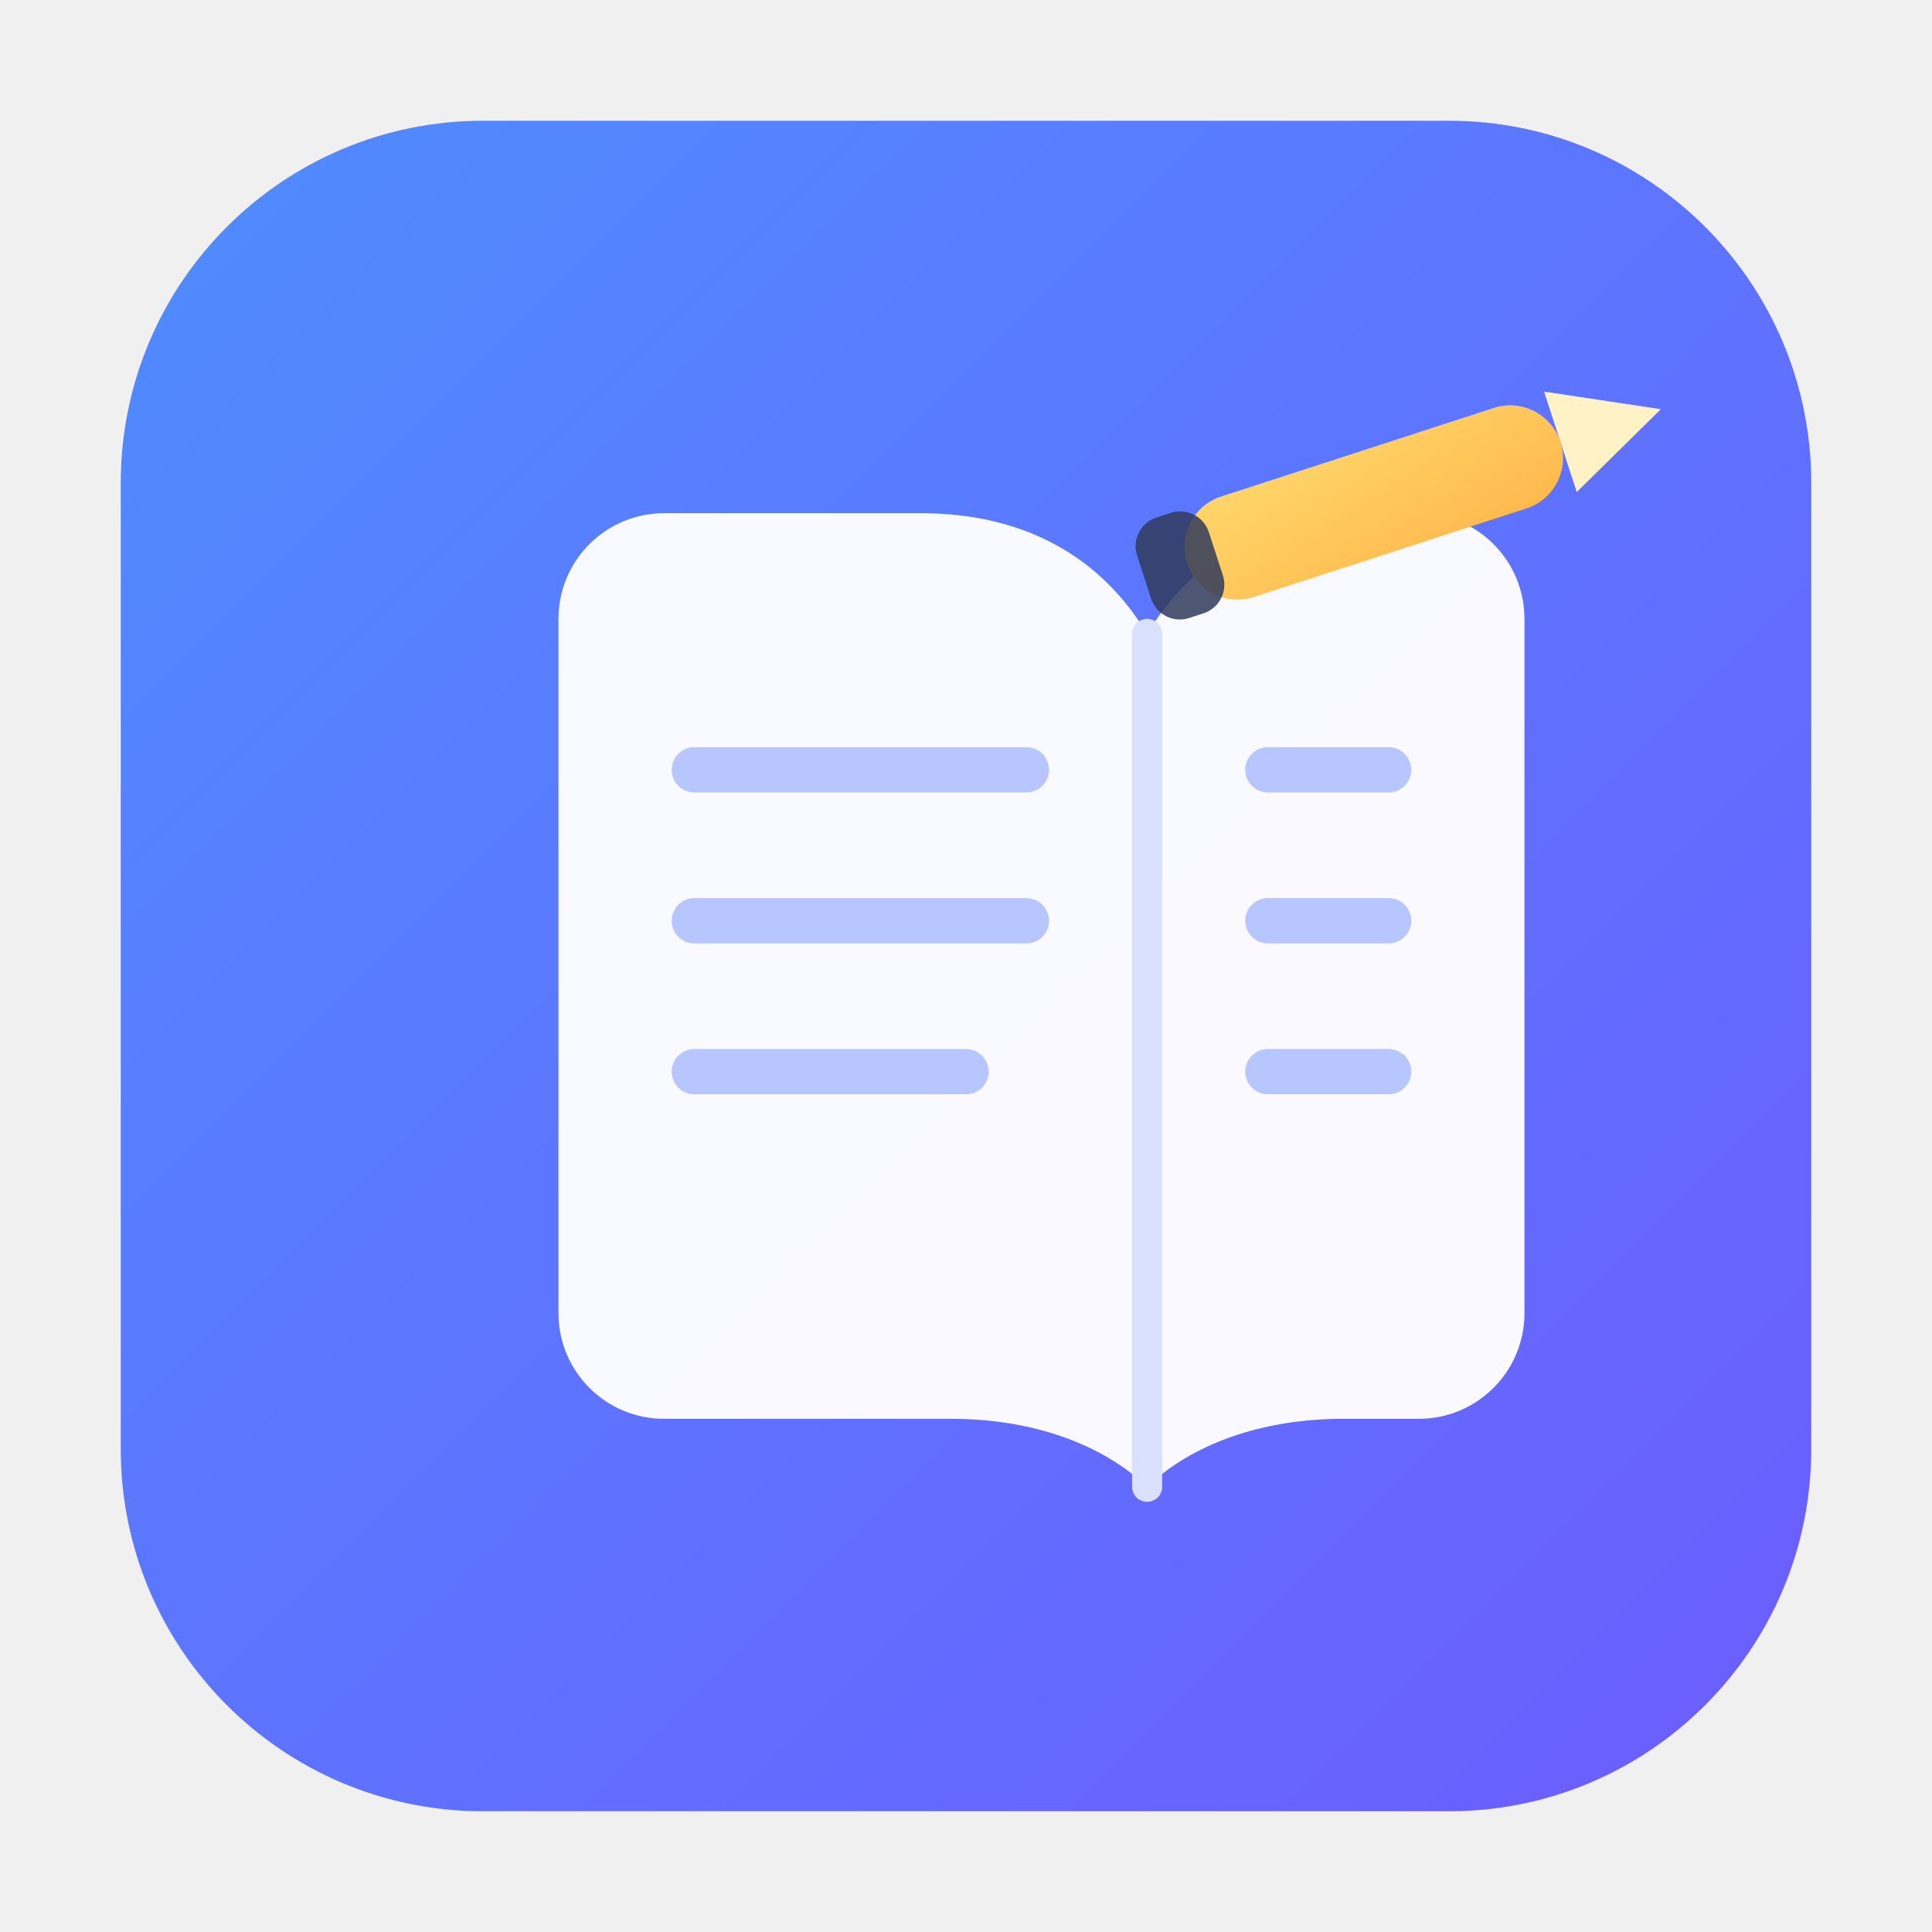
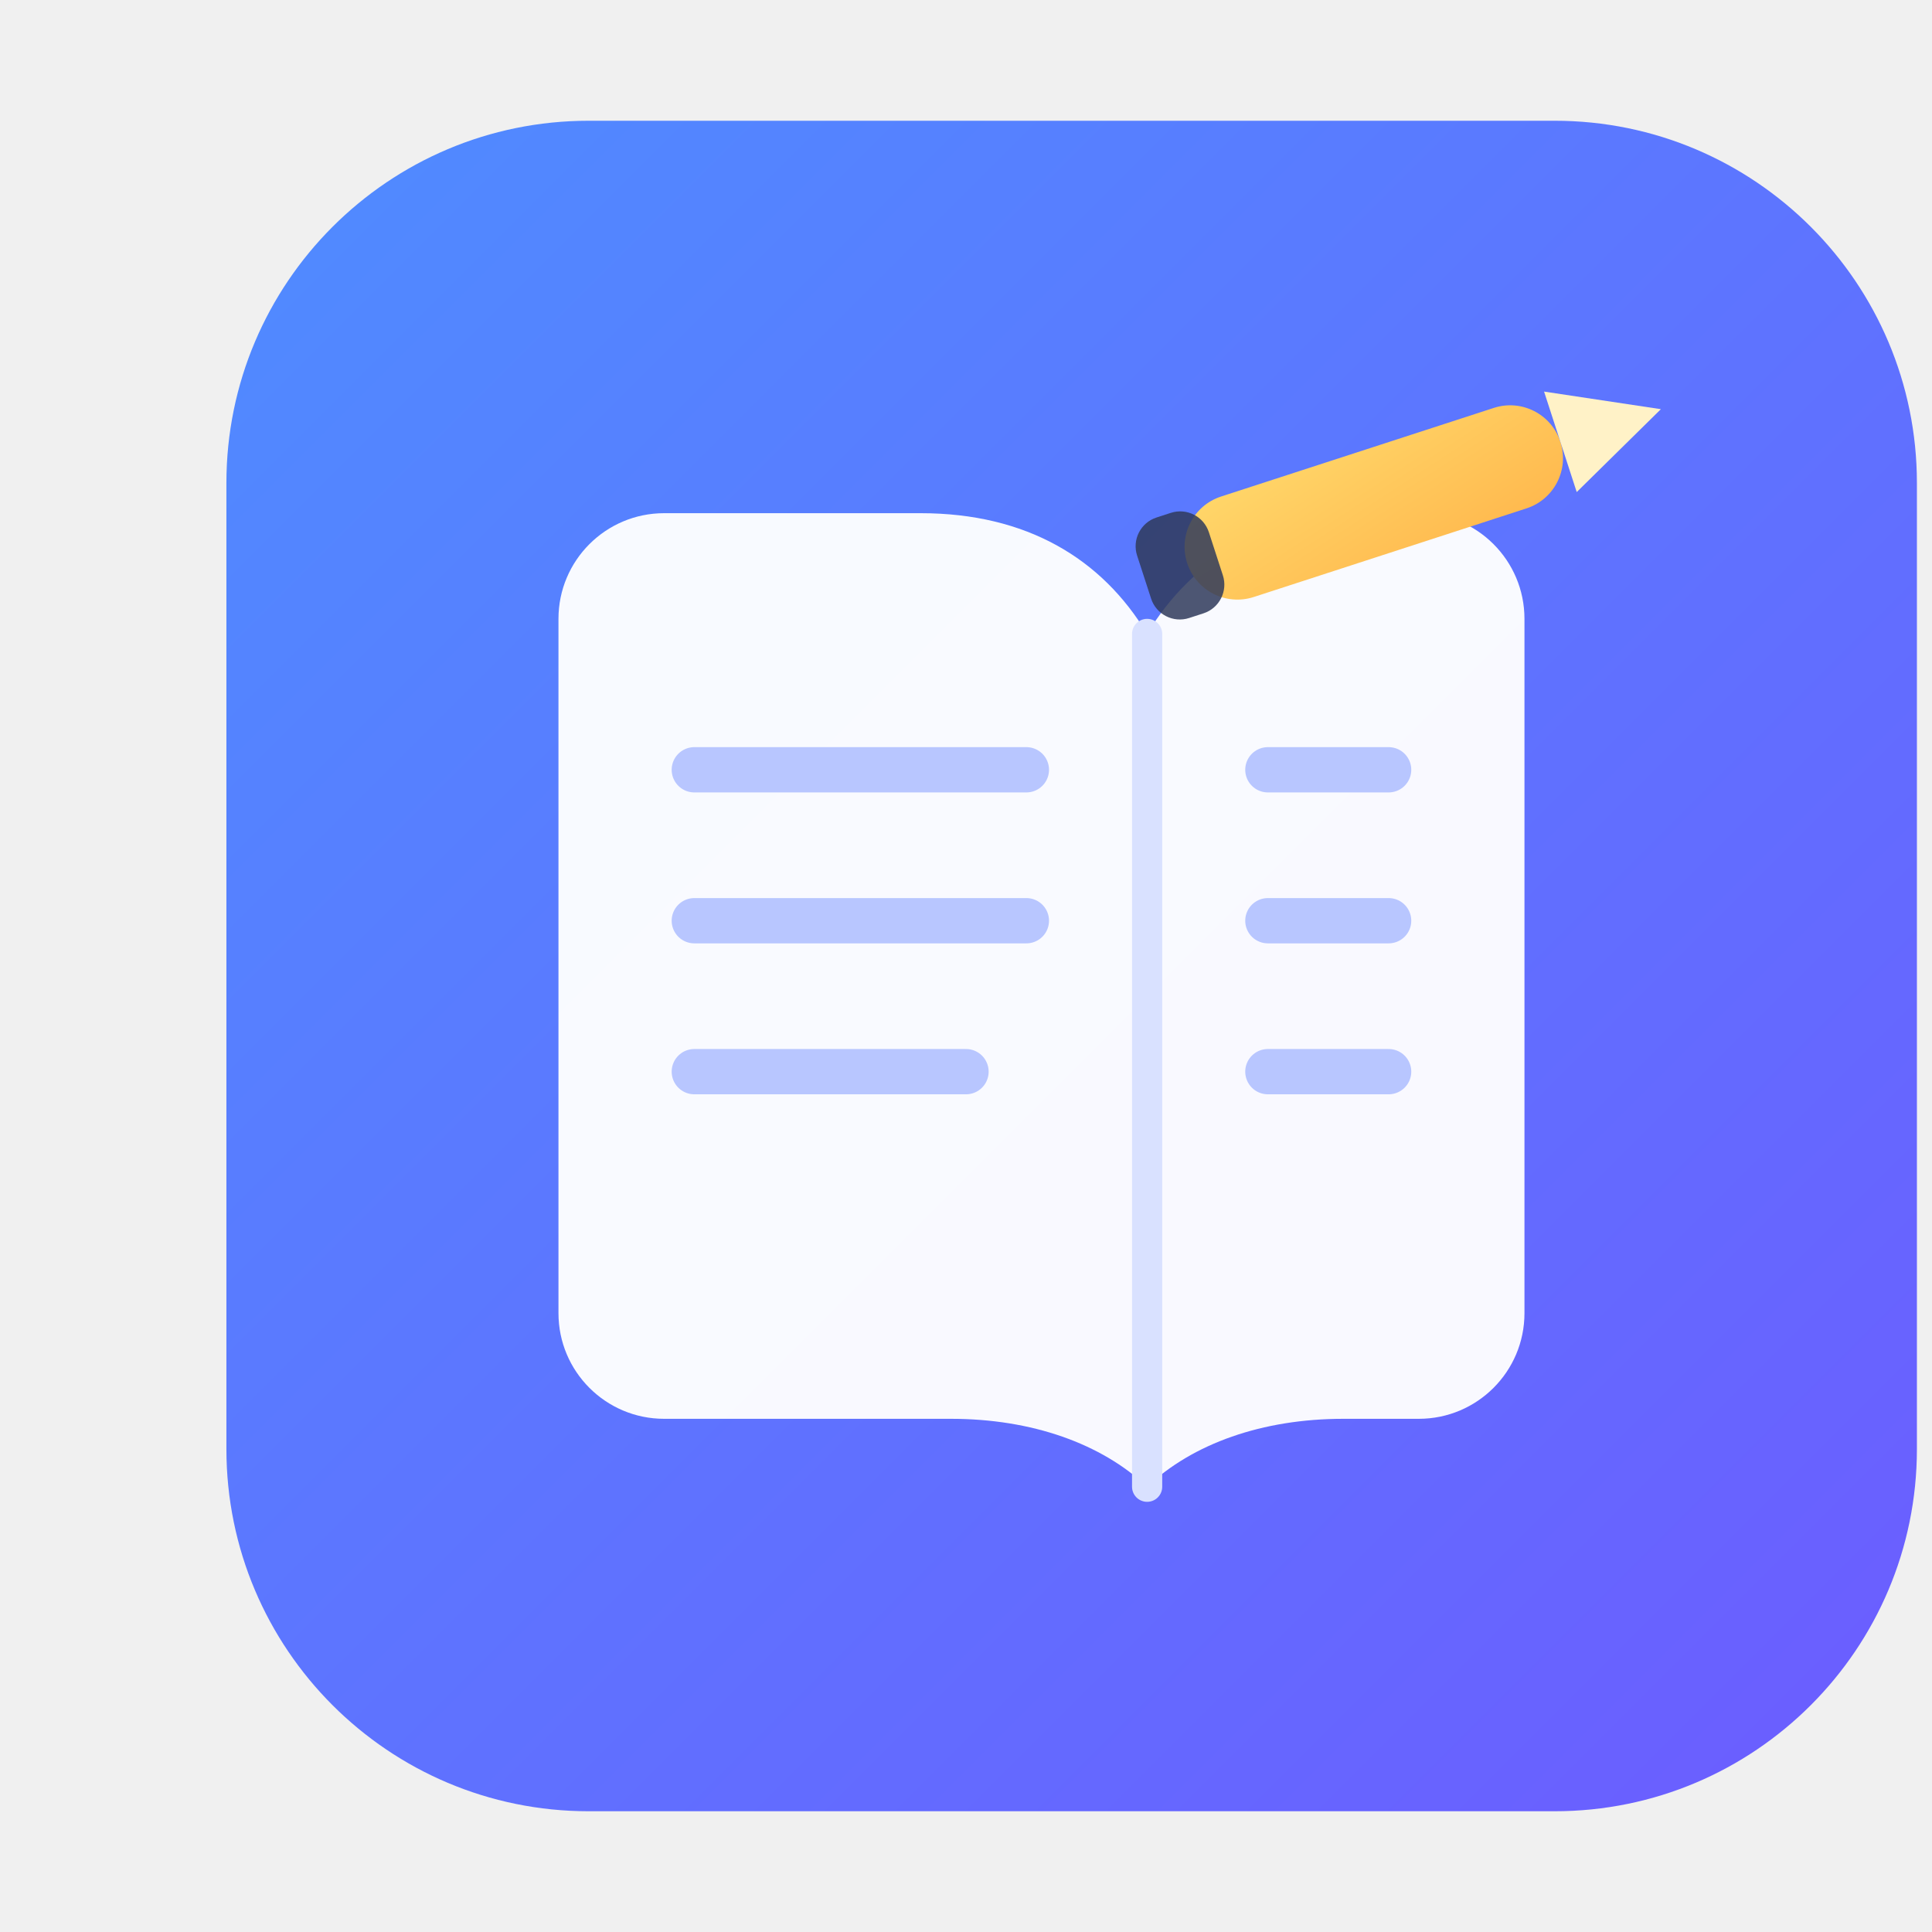
<svg xmlns="http://www.w3.org/2000/svg" width="256" height="256" viewBox="0 0 256 256" role="img" aria-label="Note system logo">
  <defs>
    <linearGradient id="bg" x1="0" y1="0" x2="1" y2="1">
      <stop offset="0%" stop-color="#4F8CFF" />
      <stop offset="100%" stop-color="#6C5CFF" />
    </linearGradient>
    <linearGradient id="pen" x1="0" y1="0" x2="1" y2="1">
      <stop offset="0%" stop-color="#FFD76A" />
      <stop offset="100%" stop-color="#FFB84D" />
    </linearGradient>
  </defs>
-   <rect x="16" y="16" width="224" height="224" rx="48" fill="url(#bg)" />
+   <rect x="30" y="16" width="224" height="224" rx="48" fill="url(#bg)" />
  <g transform="translate(0, 4)">
    <path d="M74 78C74 70.268 80.268 64 88 64H122C136 64 146 70 152 80C158 70 168 64 182 64H188C195.732 64 202 70.268 202 78V170C202 177.732 195.732 184 188 184H178C167.242 184 158.048 187.298 152 193C145.952 187.298 136.758 184 126 184H88C80.268 184 74 177.732 74 170V78Z" fill="white" fill-opacity="0.96" />
    <path d="M152 80V193" stroke="#D9E1FF" stroke-width="4" stroke-linecap="round" />
    <line x1="92" y1="98" x2="136" y2="98" stroke="#B8C6FF" stroke-width="6" stroke-linecap="round" />
    <line x1="92" y1="118" x2="136" y2="118" stroke="#B8C6FF" stroke-width="6" stroke-linecap="round" />
    <line x1="92" y1="138" x2="128" y2="138" stroke="#B8C6FF" stroke-width="6" stroke-linecap="round" />
    <line x1="168" y1="98" x2="184" y2="98" stroke="#B8C6FF" stroke-width="6" stroke-linecap="round" />
    <line x1="168" y1="118" x2="184" y2="118" stroke="#B8C6FF" stroke-width="6" stroke-linecap="round" />
    <line x1="168" y1="138" x2="184" y2="138" stroke="#B8C6FF" stroke-width="6" stroke-linecap="round" />
  </g>
  <g transform="rotate(-18 188 72)">
    <rect x="158" y="58" width="52" height="14" rx="7" fill="url(#pen)" />
    <polygon points="210,58 224,65 210,72" fill="#FFF2C7" />
    <rect x="152" y="58" width="10" height="14" rx="4" fill="#2F3A5A" opacity="0.85" />
  </g>
</svg>
